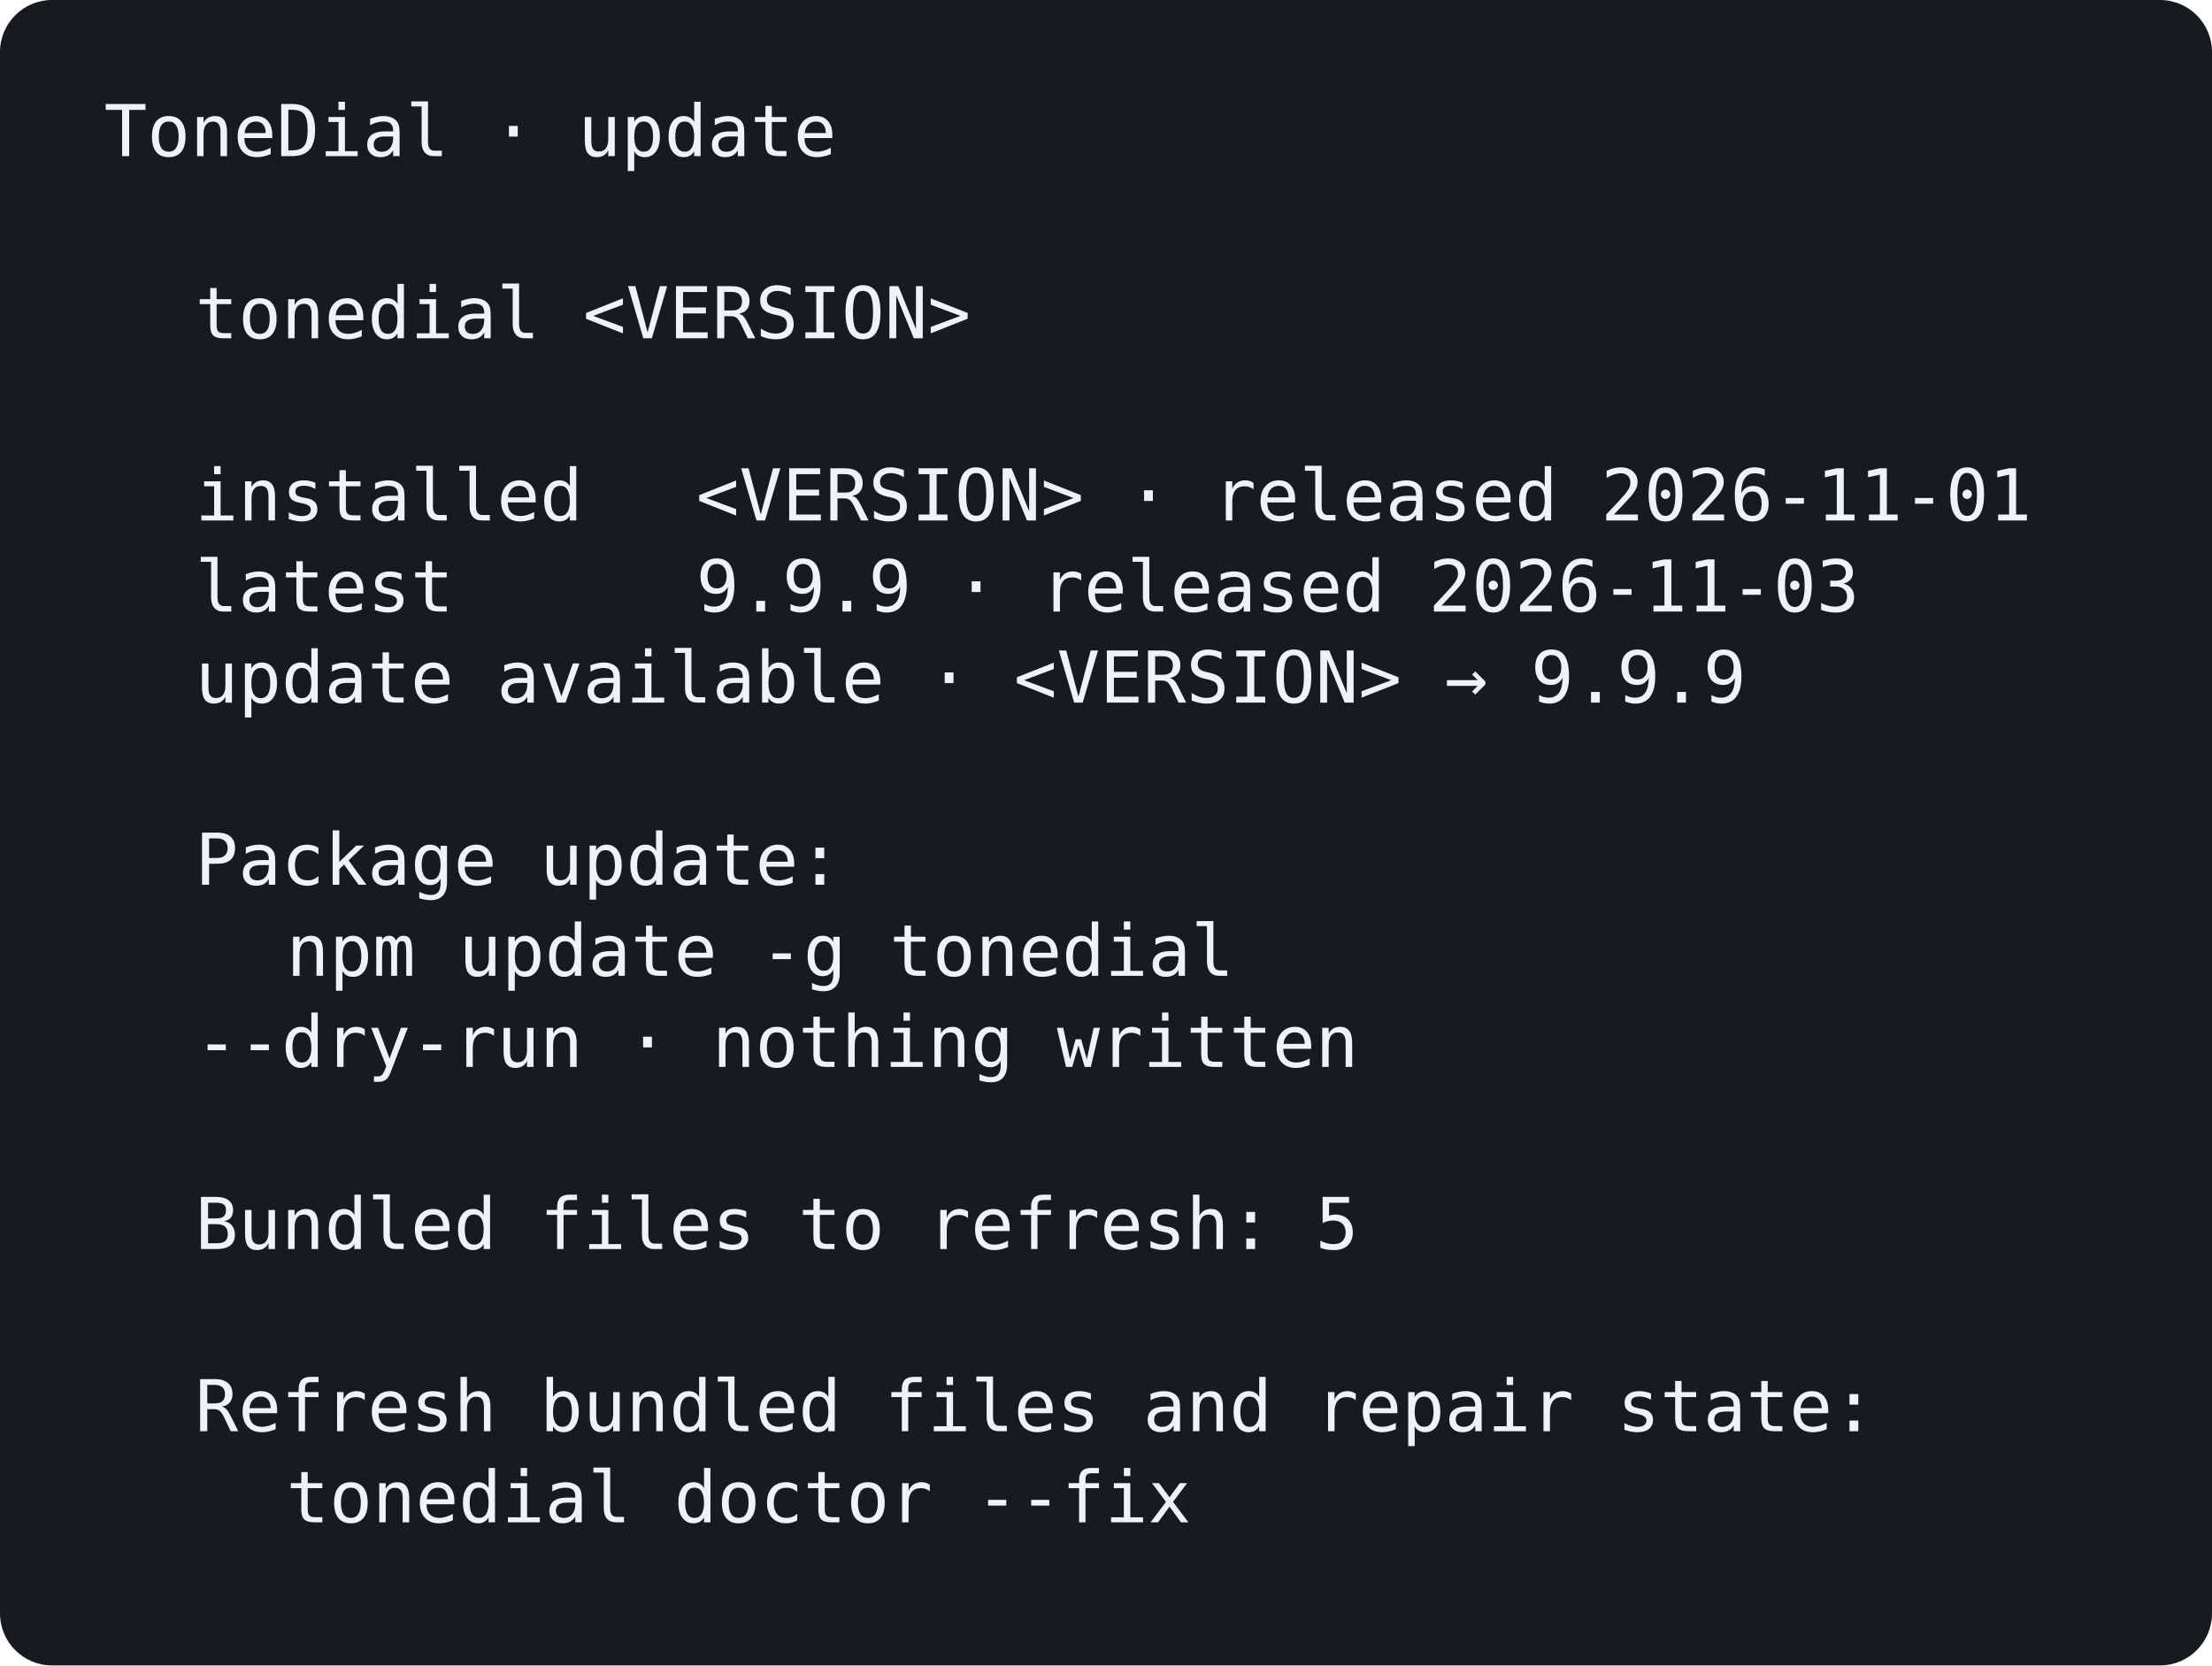
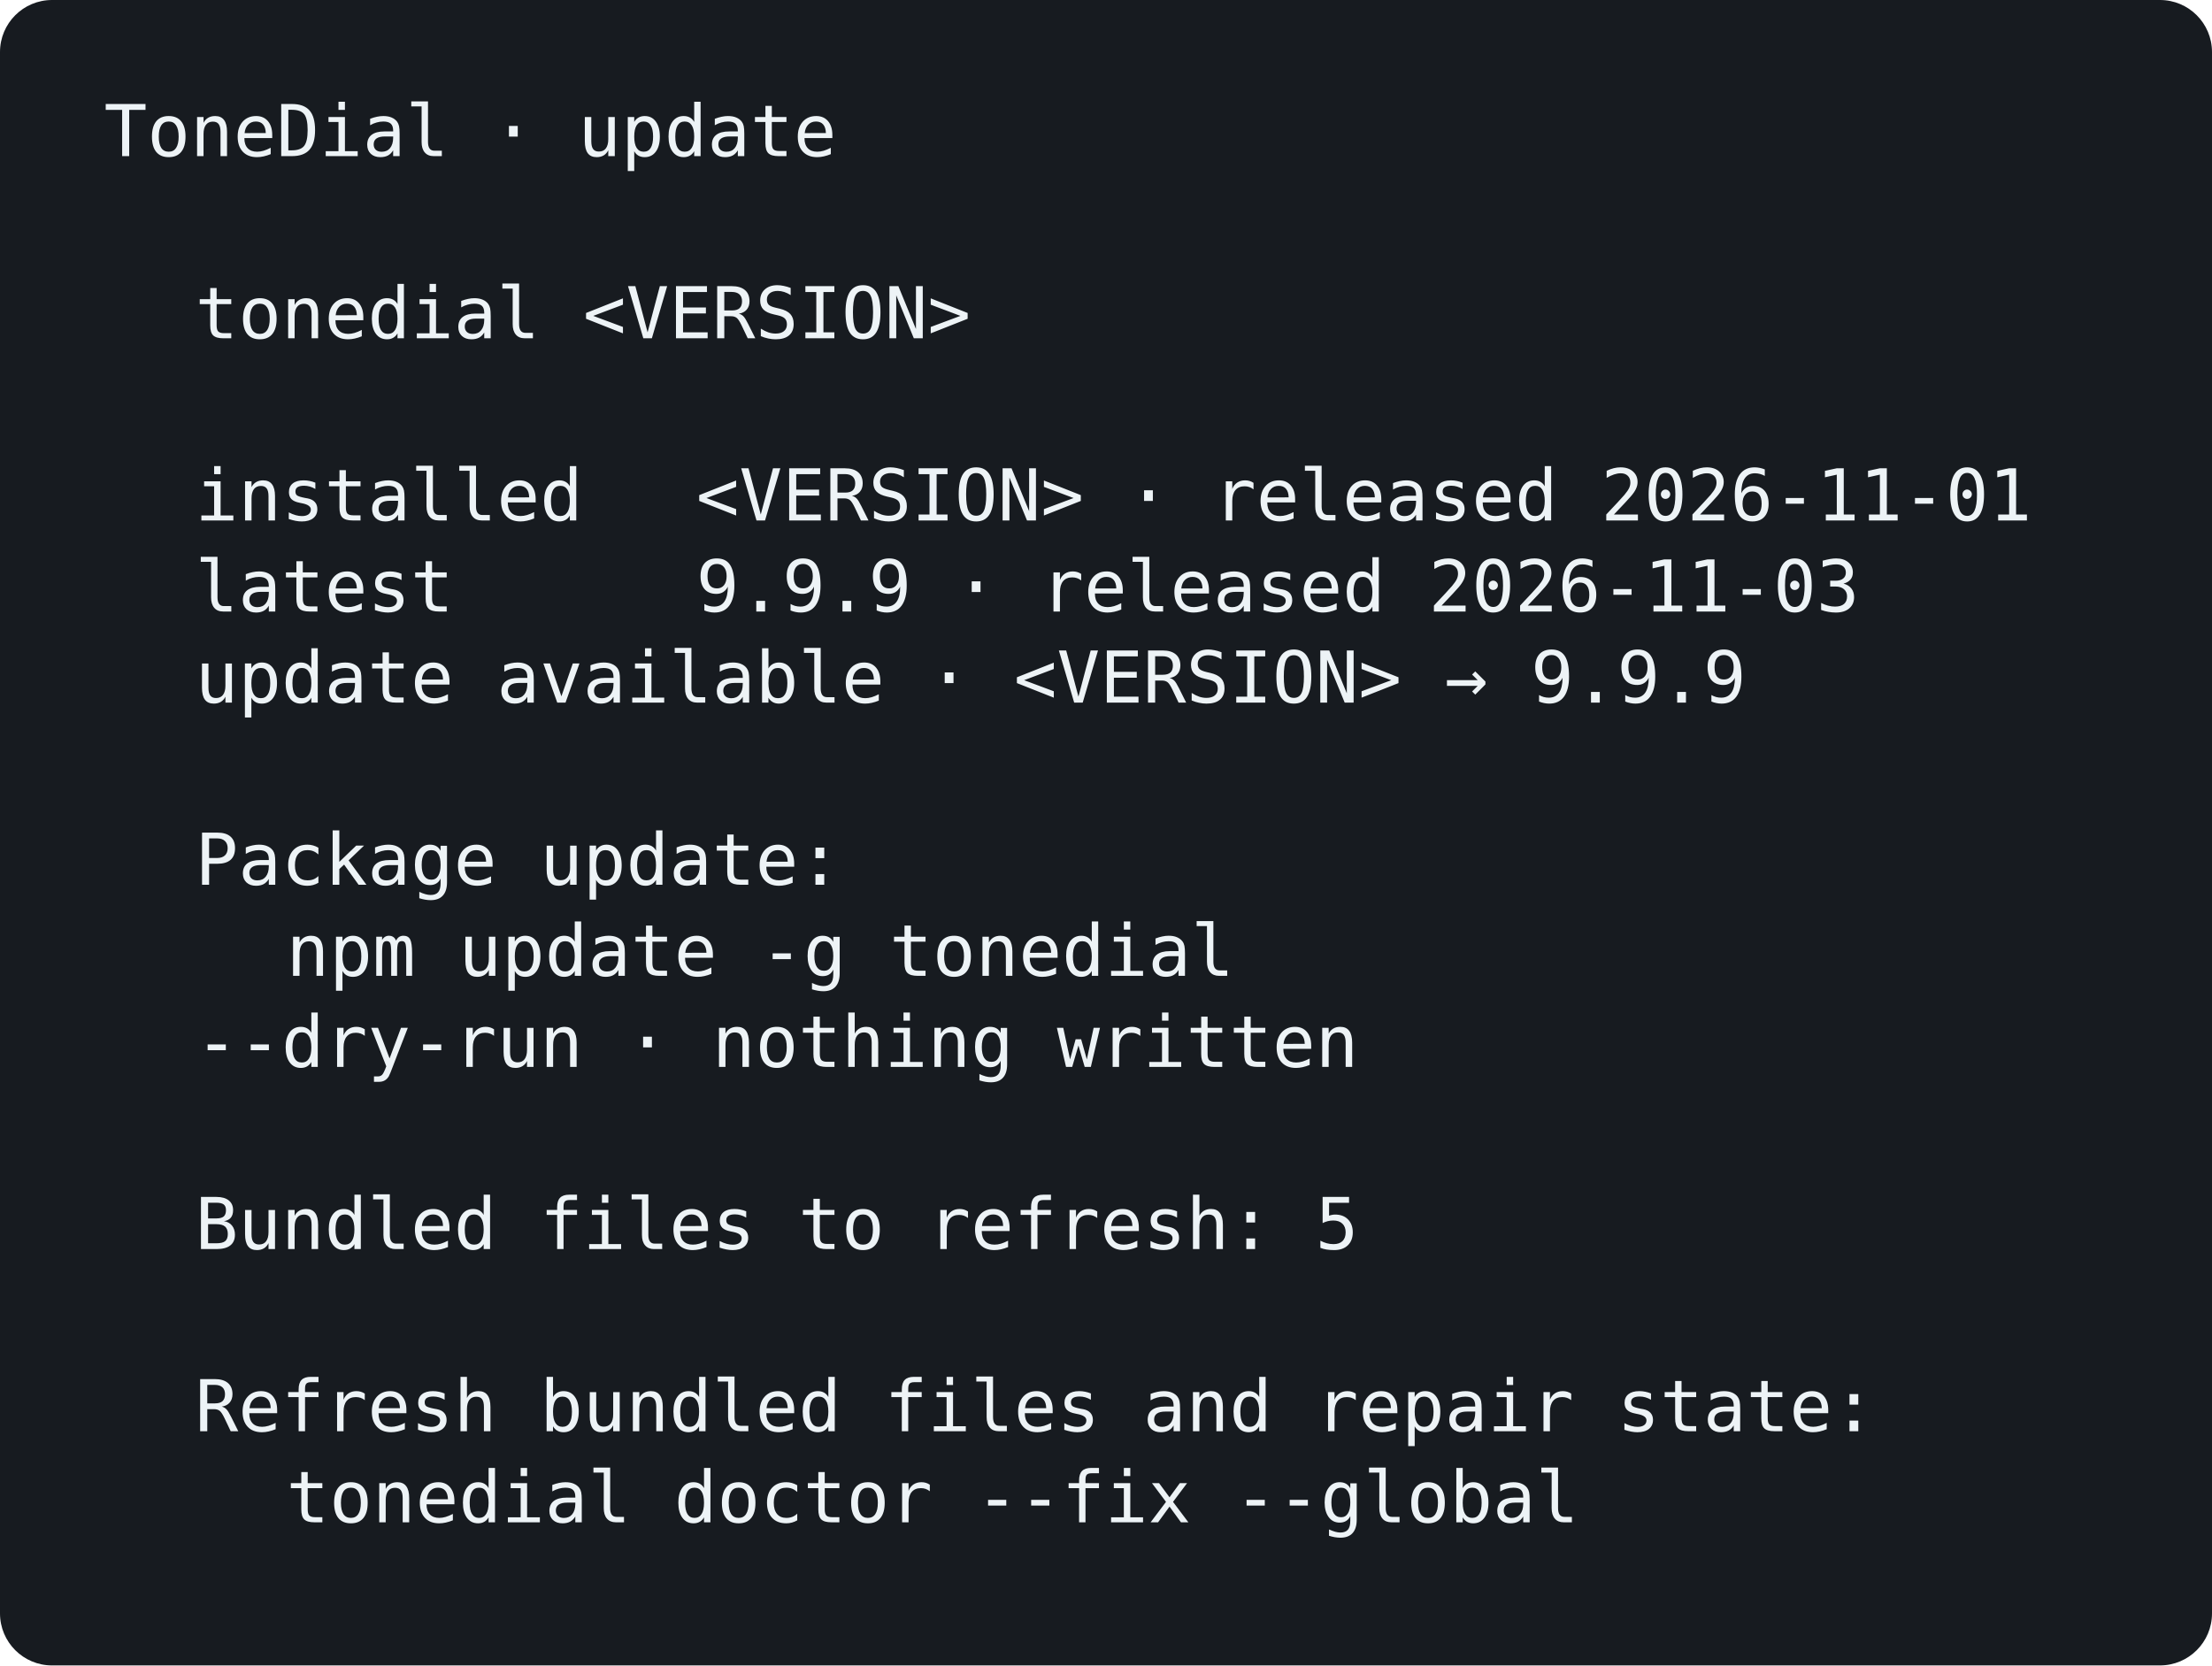
<svg xmlns="http://www.w3.org/2000/svg" width="680" height="512" viewBox="0 0 680 512" role="img" aria-labelledby="title description">
  <rect width="100%" height="100%" rx="16" fill="#171b20" />
  <g font-family="ui-monospace, SFMono-Regular, Menlo, Consolas, monospace, system-ui" font-size="22">
    <text x="32" y="48" fill="#edf3f6" font-weight="400" opacity="1">ToneDial · update</text>
    <text x="60" y="104" fill="#edf3f6" font-weight="400" opacity="1">tonedial &lt;VERSION&gt;</text>
    <text x="60" y="160" fill="#edf3f6" font-weight="400" opacity="1">installed</text>
    <text x="214" y="160" fill="#edf3f6" font-weight="400" opacity="1">&lt;VERSION&gt; · released 2026-11-01</text>
    <text x="60" y="188" fill="#edf3f6" font-weight="400" opacity="1">latest</text>
    <text x="214" y="188" fill="#edf3f6" font-weight="400" opacity="1">9.9.9 · released 2026-11-03</text>
    <text x="60" y="216" fill="#edf3f6" font-weight="400" opacity="1">update available · &lt;VERSION&gt; → 9.9.9</text>
    <text x="60" y="272" fill="#edf3f6" font-weight="400" opacity="1">Package update:</text>
    <text x="88" y="300" fill="#edf3f6" font-weight="400" opacity="1">npm update -g tonedial</text>
    <text x="60" y="328" fill="#edf3f6" font-weight="400" opacity="1">--dry-run · nothing written</text>
    <text x="60" y="384" fill="#edf3f6" font-weight="400" opacity="1">Bundled files to refresh: 5</text>
    <text x="60" y="440" fill="#edf3f6" font-weight="400" opacity="1">Refresh bundled files and repair state:</text>
-     <text x="88" y="468" fill="#edf3f6" font-weight="400" opacity="1">tonedial doctor --fix</text>
+     <text x="88" y="468" fill="#edf3f6" font-weight="400" opacity="1">tonedial doctor --fix --global</text>
  </g>
</svg>
